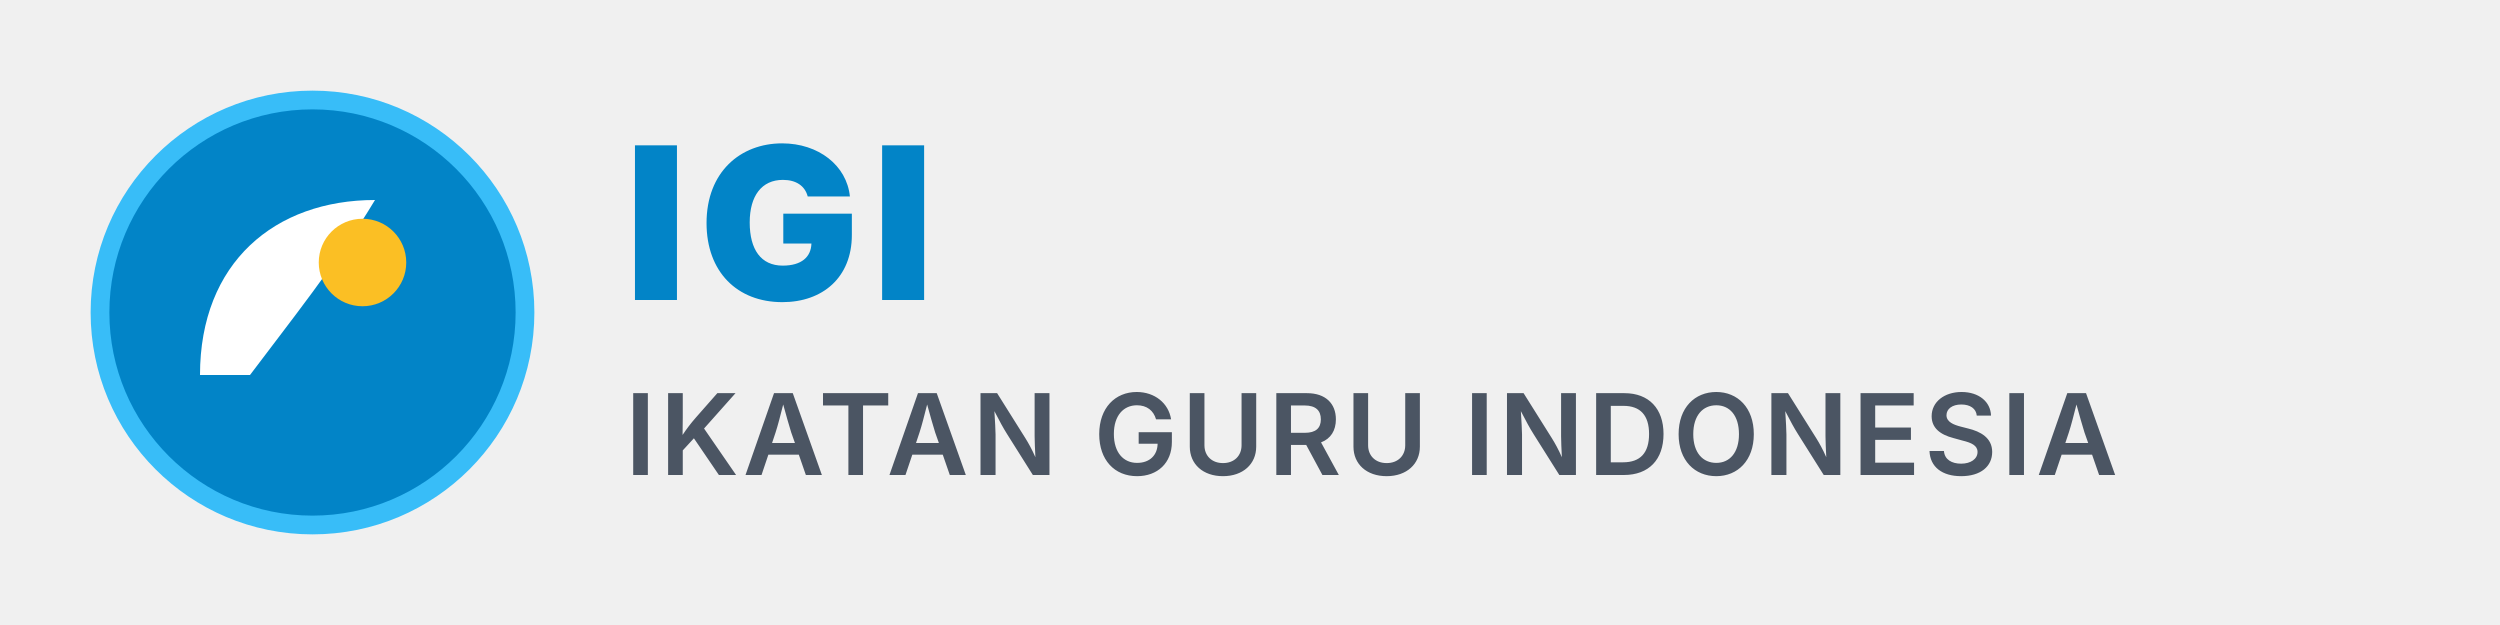
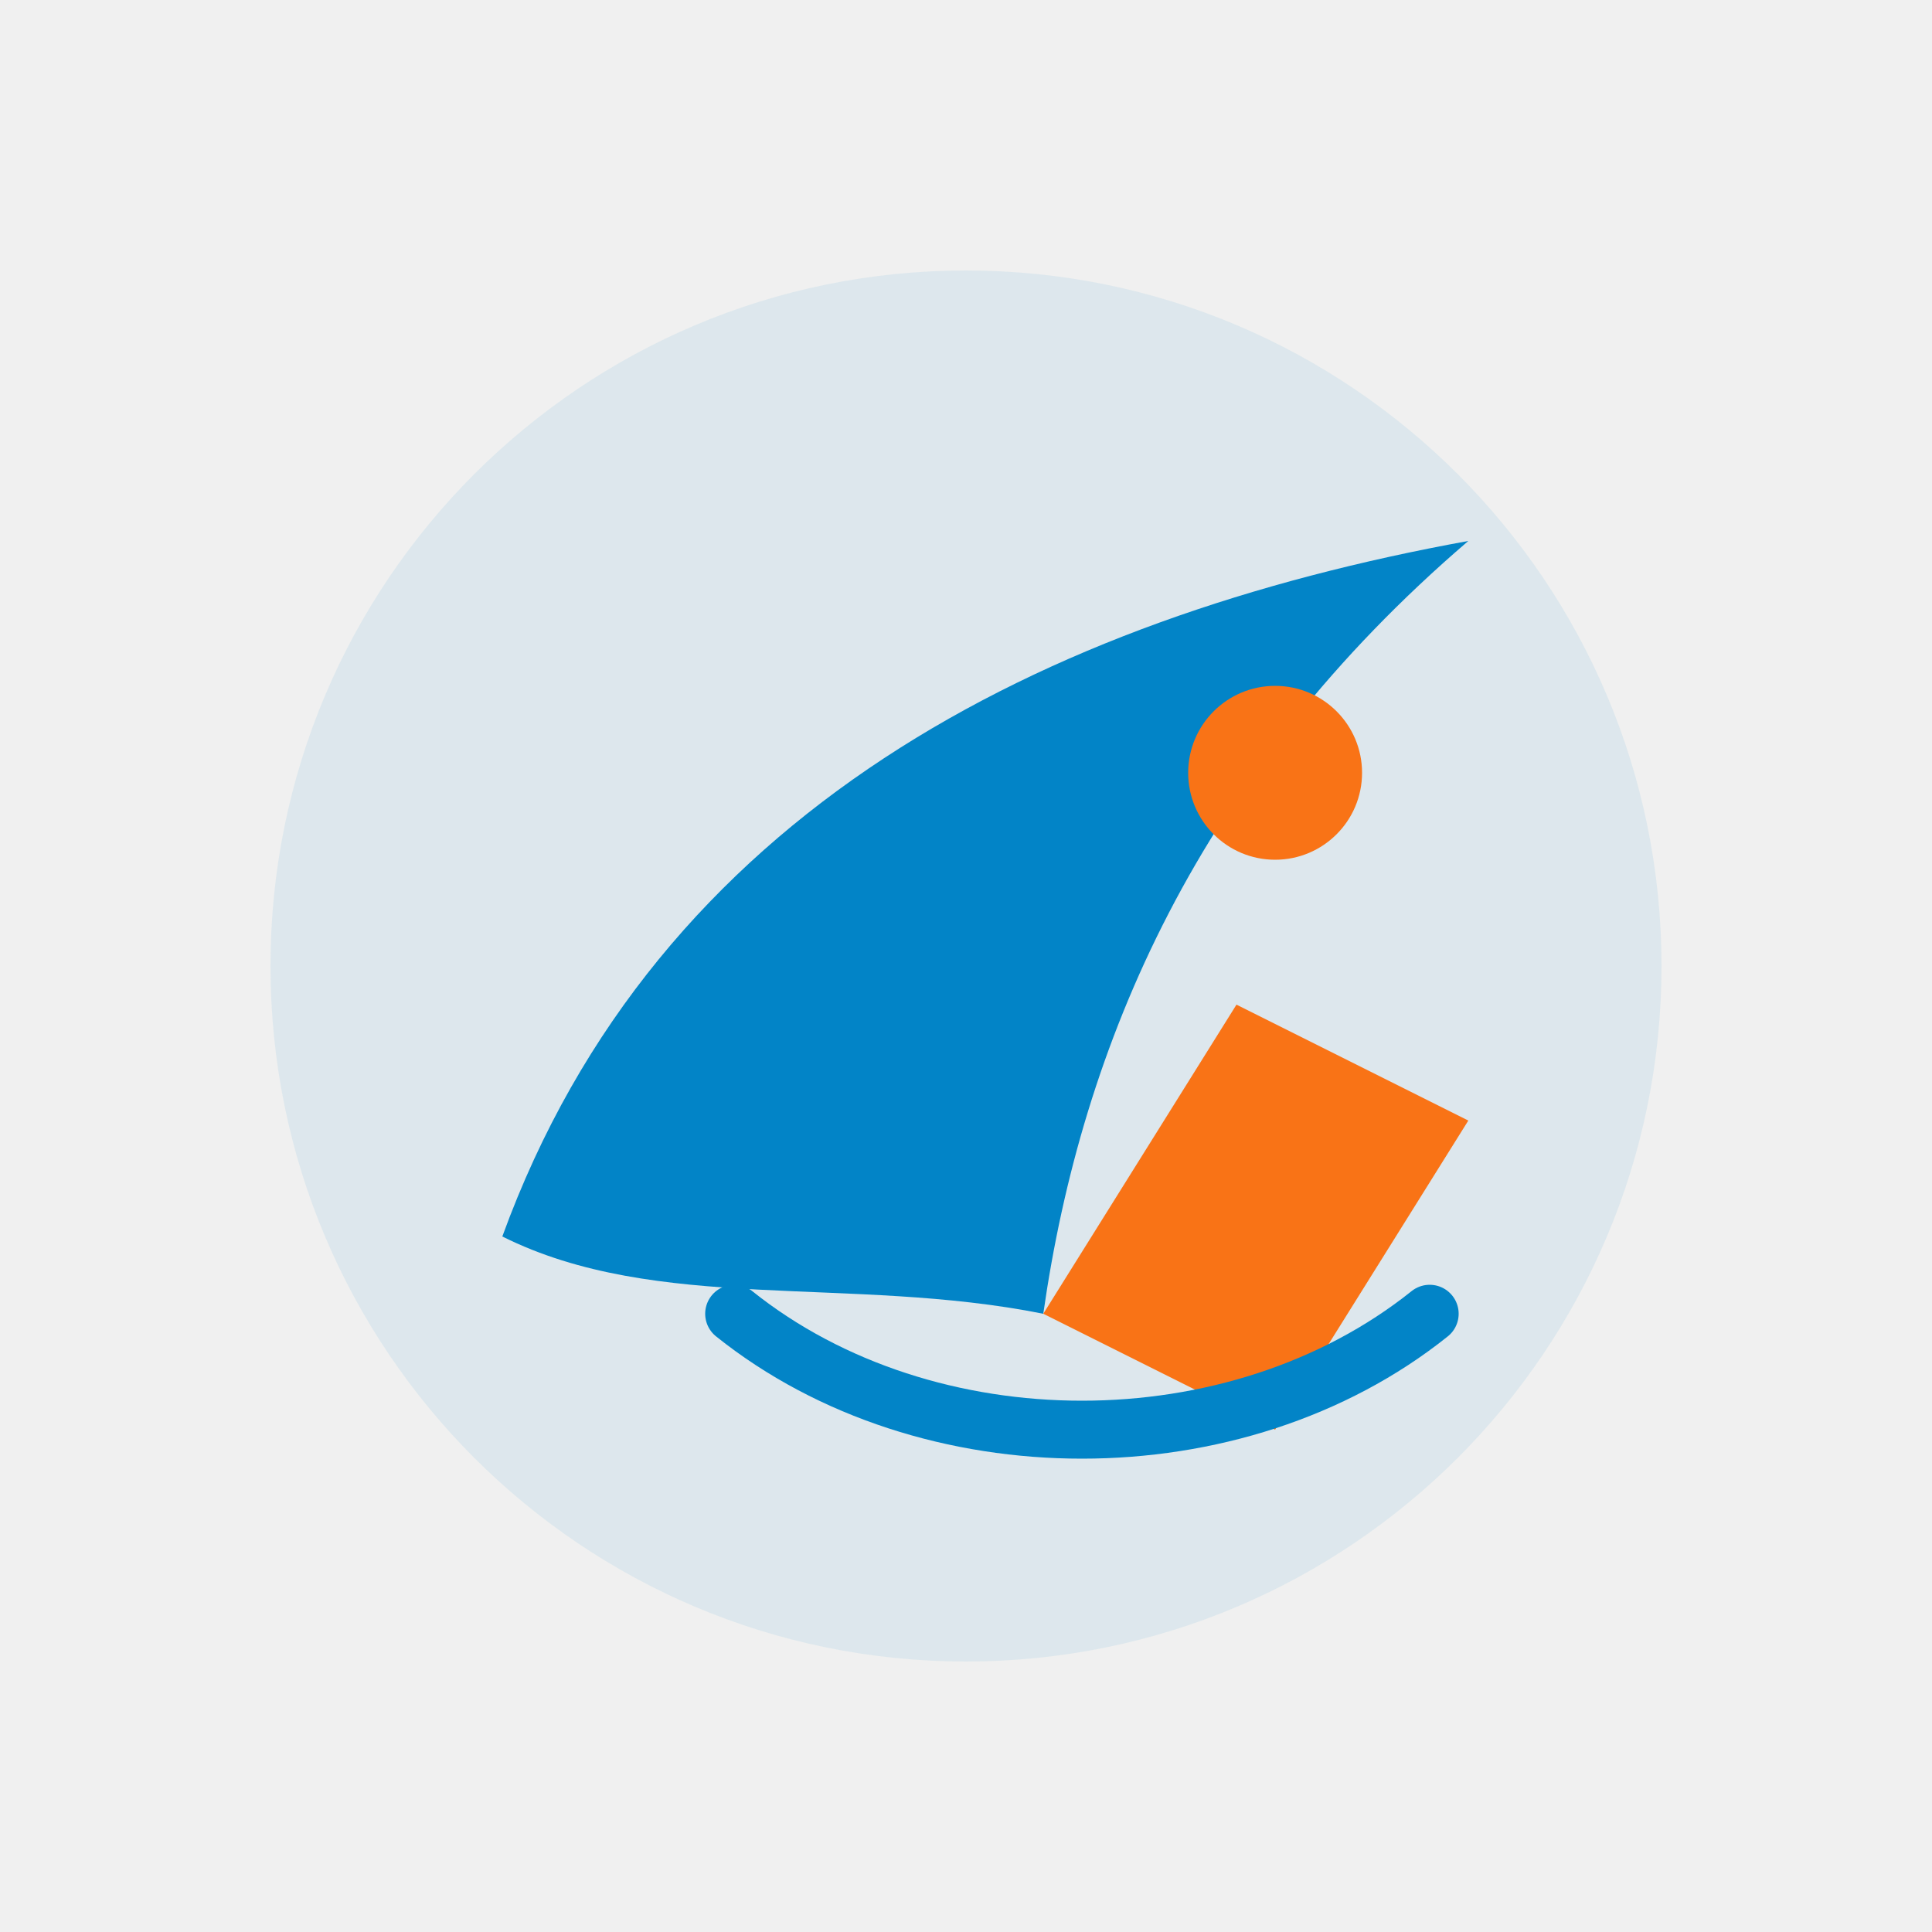
- <svg xmlns="http://www.w3.org/2000/svg" viewBox="0 0 200 50" fill="none">
-   <g transform="translate(6, 6)">
-     <circle cx="19" cy="19" r="17" fill="#0284c7" stroke="#38bdf8" stroke-width="1.5" />
-     <path d="M10 24 C10 15 16 10 24 10 C21 15 17 20 14 24 Z" fill="#ffffff" />
-     <circle cx="23" cy="15" r="3.5" fill="#fbbf24" />
+ <svg xmlns="http://www.w3.org/2000/svg" viewBox="0 0 100 100" fill="none">
+   <g transform="translate(10, 10)">
+     <circle cx="40" cy="40" r="36" fill="#0284c7" opacity="0.08" />
+     <path d="M16 54 C24 32 44 22 66 18 C52 30 46 44 44 58 C34 56 24 58 16 54 Z" fill="#0284c7" />
+     <polygon points="44,58 54,42 66,48 56,64" fill="#f97316" />
+     <circle cx="56" cy="30" r="4.5" fill="#f97316" />
+     <path d="M28 58 C38 66 54 66 64 58" stroke="#0284c7" stroke-width="3" stroke-linecap="round" fill="none" />
  </g>
-   <text x="50" y="24" font-family="'Inter', 'Segoe UI', -apple-system, sans-serif" font-weight="900" font-size="17" fill="#0284c7" letter-spacing="1">IGI</text>
-   <text x="50" y="38" font-family="'Inter', 'Segoe UI', -apple-system, sans-serif" font-weight="600" font-size="9" fill="#4b5563" letter-spacing="0.3">IKATAN GURU INDONESIA</text>
</svg>
